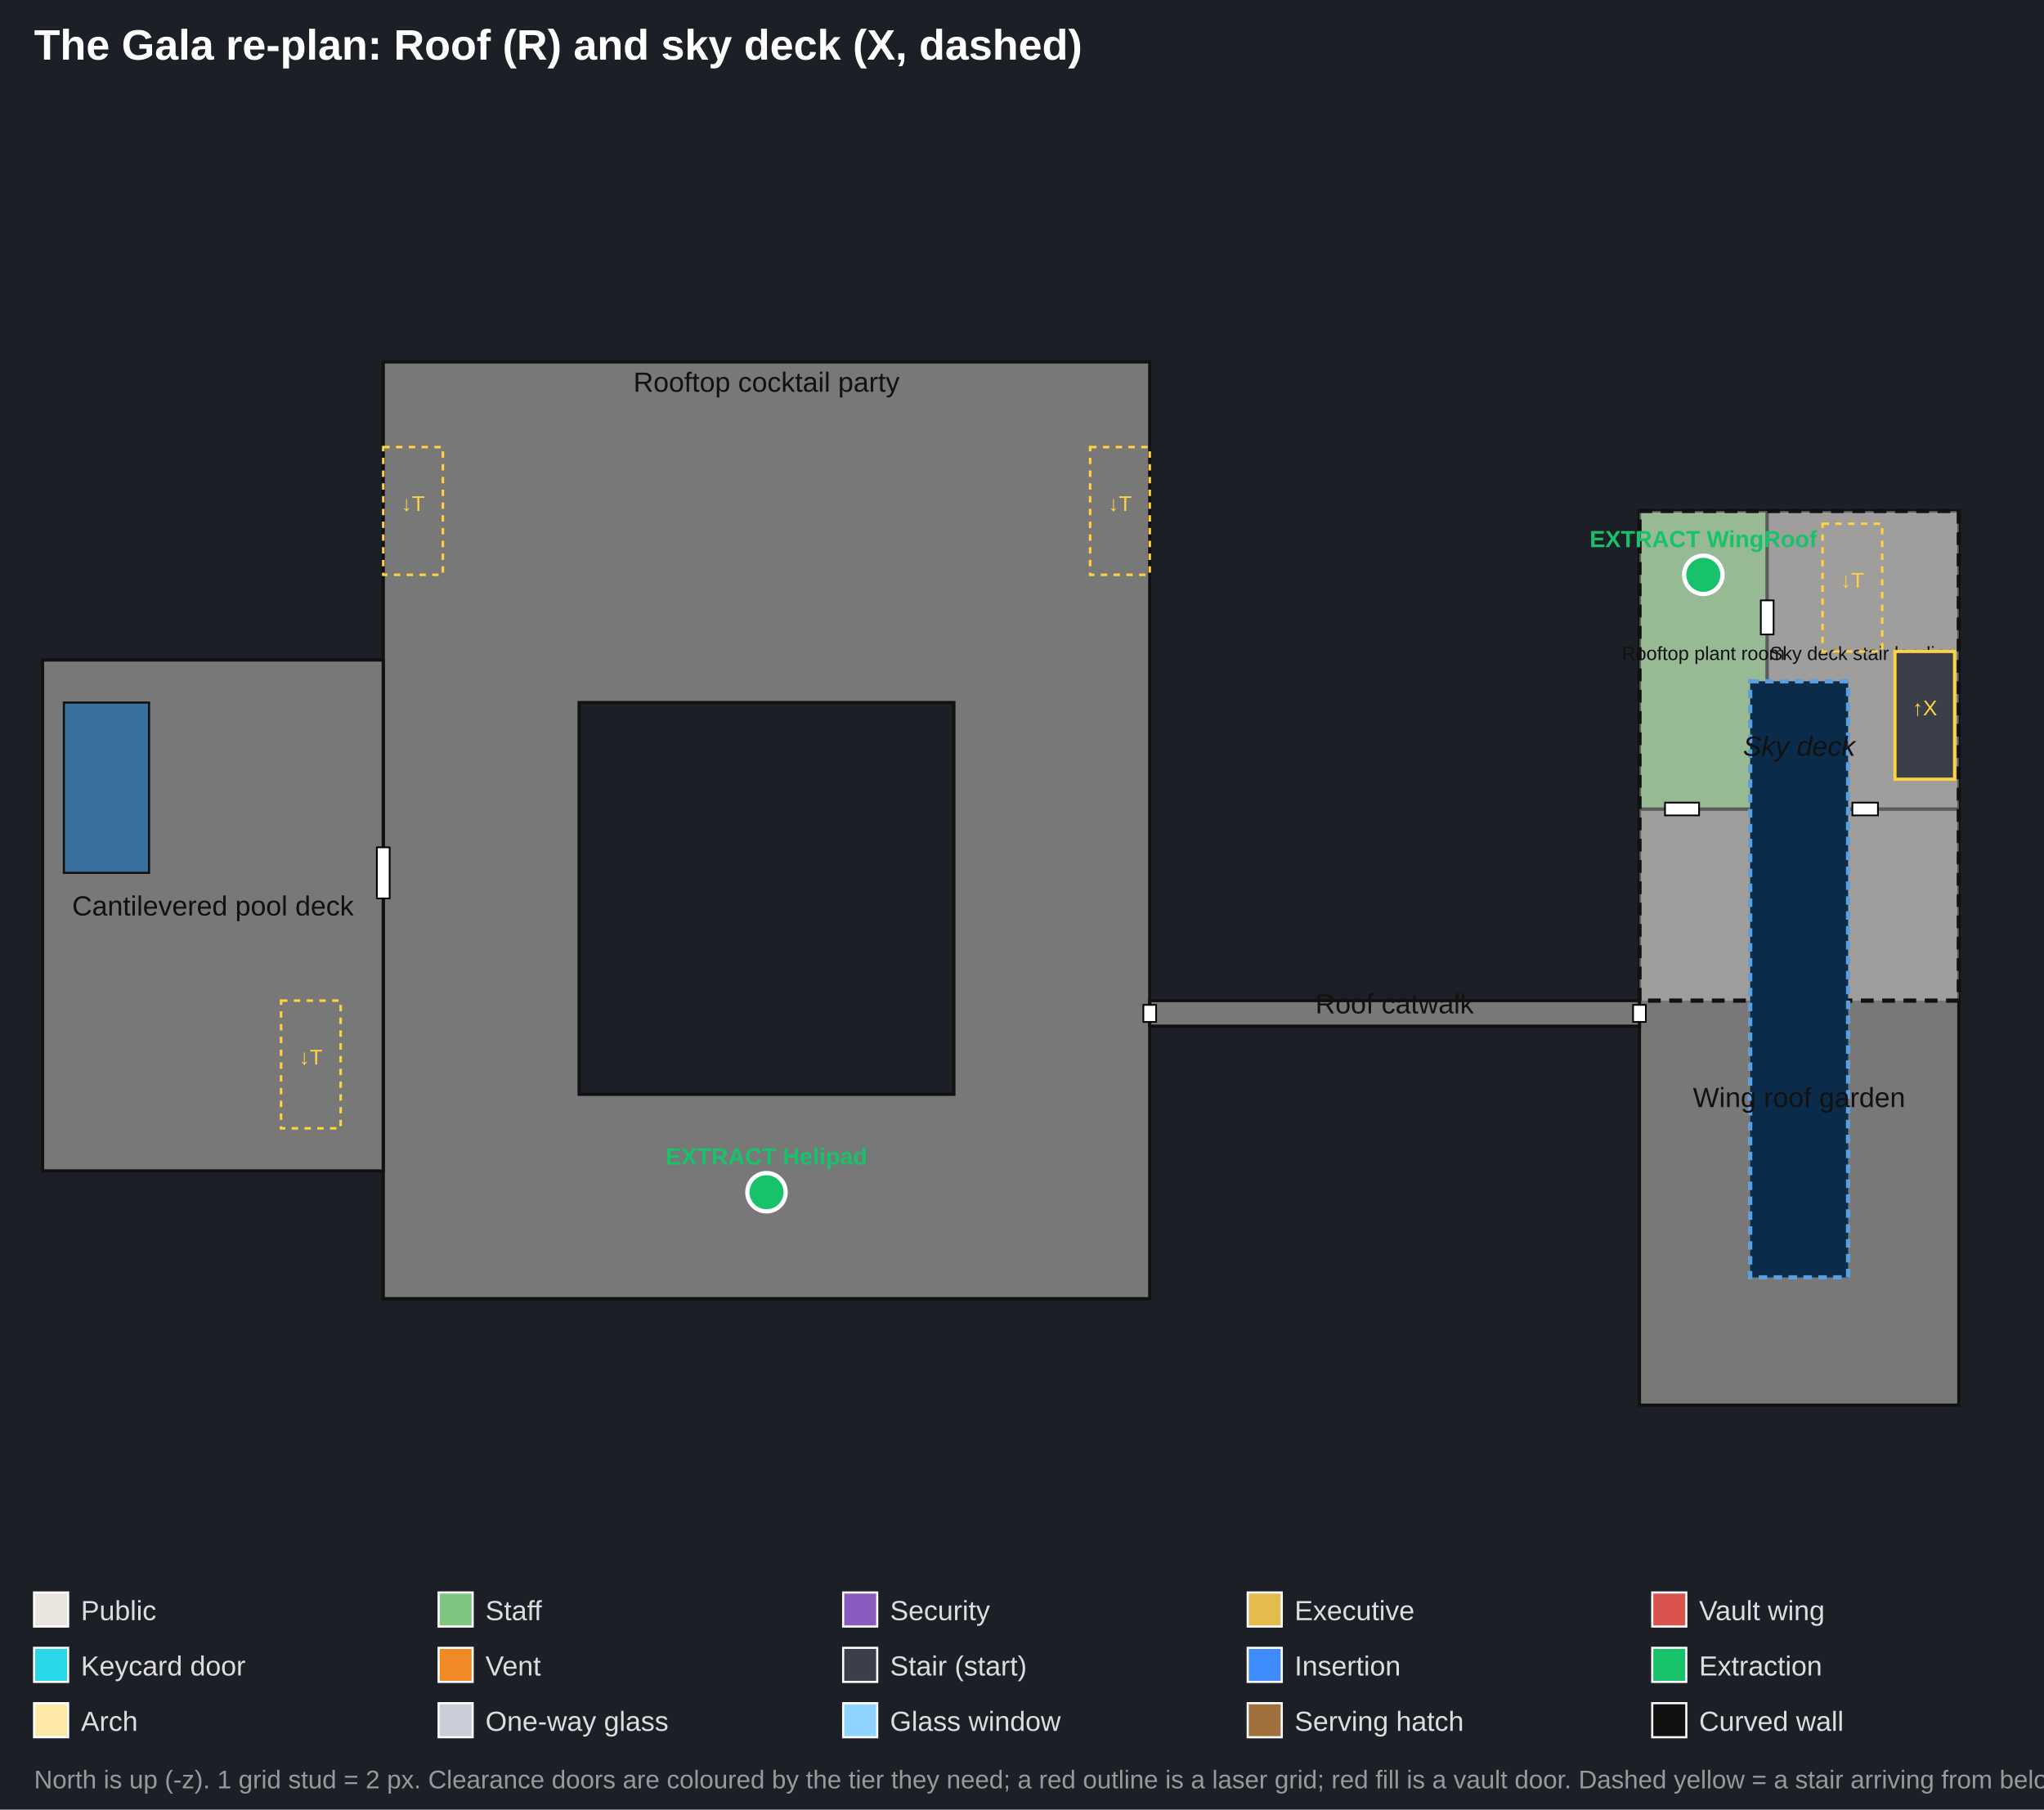
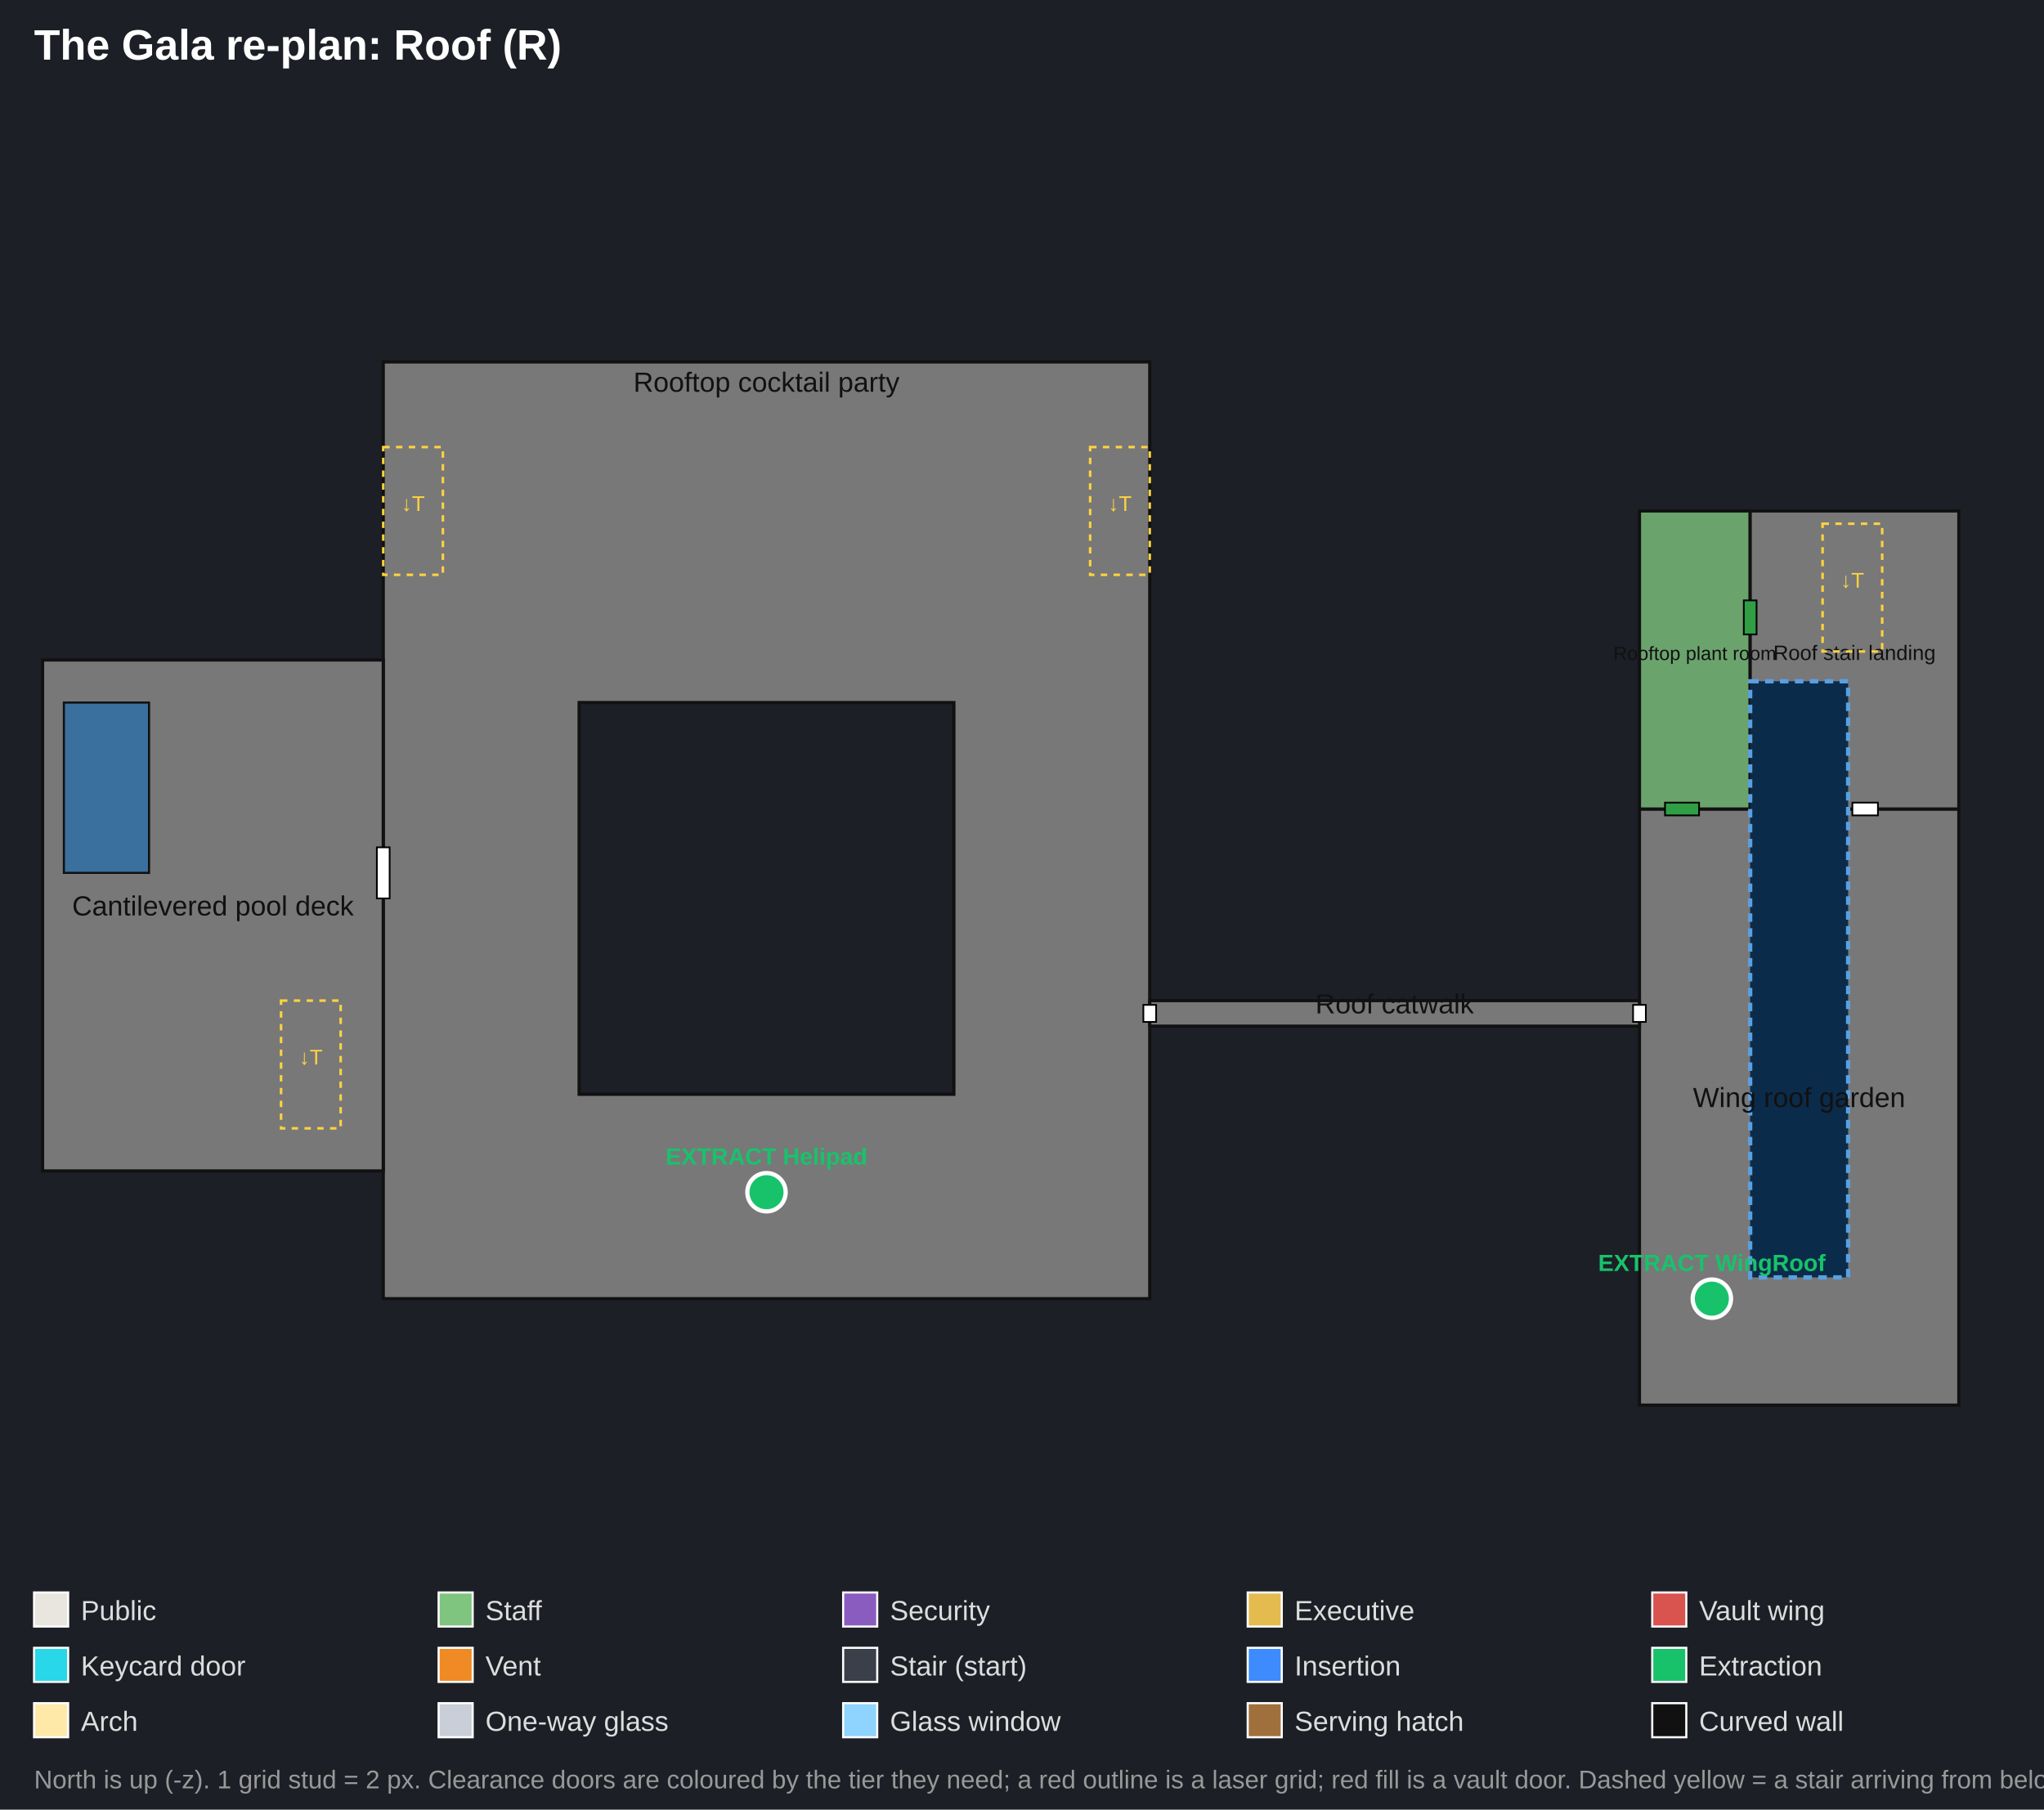
<svg xmlns="http://www.w3.org/2000/svg" width="960" height="850" viewBox="0 0 960 850" font-family="Segoe UI, Arial, sans-serif">
  <rect width="100%" height="100%" fill="#1c1f26" />
-   <text x="16" y="28" fill="#fff" font-size="20" font-weight="700">The Gala re-plan: Roof (R) and sky deck (X, dashed)</text>
+   <text x="16" y="28" fill="#fff" font-size="20" font-weight="700">The Gala re-plan: Roof (R)</text>
  <rect x="180.0" y="170.0" width="360.0" height="440.0" fill="#e9e6df" stroke="#111" fill-opacity="0.45" stroke-width="1.5" />
  <rect x="272.0" y="330.0" width="176.0" height="184.0" fill="#1c1f26" stroke="#111" stroke-width="1.5" />
  <rect x="770.0" y="380.0" width="150.0" height="280.0" fill="#e9e6df" stroke="#111" fill-opacity="0.45" stroke-width="1.5" />
-   <rect x="770.0" y="240.0" width="60.0" height="140.0" fill="#7fc47f" stroke="#111" fill-opacity="0.8" stroke-width="1.5" />
-   <rect x="830.0" y="240.0" width="90.0" height="140.0" fill="#e9e6df" stroke="#111" fill-opacity="0.45" stroke-width="1.5" />
+   <rect x="770.0" y="240.0" width="52.0" height="140.0" fill="#7fc47f" stroke="#111" fill-opacity="0.8" stroke-width="1.5" />
+   <rect x="822.0" y="240.0" width="98.0" height="140.0" fill="#e9e6df" stroke="#111" fill-opacity="0.45" stroke-width="1.5" />
  <rect x="20.0" y="310.0" width="160.0" height="240.0" fill="#e9e6df" stroke="#111" fill-opacity="0.45" stroke-width="1.5" />
  <rect x="540.0" y="470.0" width="230.0" height="12.0" fill="#e9e6df" stroke="#111" fill-opacity="0.45" stroke-width="1.5" />
-   <rect x="770.0" y="240.0" width="150.0" height="230.0" fill="#e9e6df" stroke="#111" fill-opacity="0.35" stroke-width="2" stroke-dasharray="6 4" />
  <rect x="30.0" y="330.0" width="40.0" height="80.0" fill="#2f6fa3" stroke="#111" fill-opacity="0.85" />
  <rect x="822.0" y="320.0" width="46.0" height="280.0" fill="#0b2b4a" stroke="#5aa0e0" stroke-dasharray="4 3" stroke-width="2" />
  <text x="845.0" y="520.0" text-anchor="middle" font-size="13" fill="#111">Wing roof garden</text>
-   <text x="800.0" y="310.0" text-anchor="middle" font-size="9" fill="#111">Rooftop plant room</text>
-   <text x="875.0" y="310.0" text-anchor="middle" font-size="9" fill="#111">Sky deck stair landing</text>
+   <text x="796.0" y="310.0" text-anchor="middle" font-size="9" fill="#111">Rooftop plant room</text>
+   <text x="871.0" y="310.0" text-anchor="middle" font-size="9.8" fill="#111">Roof stair landing</text>
  <text x="360.0" y="184.0" text-anchor="middle" font-size="13" fill="#111">Rooftop cocktail party</text>
  <text x="100.0" y="430.0" text-anchor="middle" font-size="13" fill="#111">Cantilevered pool deck</text>
  <text x="655.0" y="476.0" text-anchor="middle" font-size="13" fill="#111">Roof catwalk</text>
-   <text x="845.0" y="355.0" text-anchor="middle" font-size="13" fill="#111" font-style="italic">Sky deck</text>
-   <rect x="782.0" y="377.0" width="16.0" height="6.0" fill="#ffffff" stroke="#000" stroke-width="0.8" />
+   <rect x="782.0" y="377.0" width="16.0" height="6.0" fill="#2f9e44" stroke="#000" stroke-width="0.8" />
  <rect x="870.0" y="377.0" width="12.0" height="6.0" fill="#ffffff" stroke="#000" stroke-width="0.8" />
-   <rect x="827.0" y="282.0" width="6.0" height="16.0" fill="#ffffff" stroke="#000" stroke-width="0.8" />
+   <rect x="819.0" y="282.0" width="6.0" height="16.0" fill="#2f9e44" stroke="#000" stroke-width="0.8" />
  <rect x="537.0" y="472.0" width="6.0" height="8.0" fill="#ffffff" stroke="#000" stroke-width="0.8" />
  <rect x="767.0" y="472.0" width="6.0" height="8.0" fill="#ffffff" stroke="#000" stroke-width="0.8" />
  <rect x="177.0" y="398.0" width="6.0" height="24.0" fill="#ffffff" stroke="#000" stroke-width="0.8" />
  <rect x="180.0" y="210.0" width="28.0" height="60.0" fill="none" stroke="#ffd23f" stroke-dasharray="3 3" stroke-width="1.2" />
  <text x="194.0" y="240.0" text-anchor="middle" font-size="10" fill="#ffd23f">↓T</text>
  <rect x="512.0" y="210.0" width="28.0" height="60.0" fill="none" stroke="#ffd23f" stroke-dasharray="3 3" stroke-width="1.2" />
  <text x="526.0" y="240.0" text-anchor="middle" font-size="10" fill="#ffd23f">↓T</text>
  <rect x="132.0" y="470.0" width="28.0" height="60.0" fill="none" stroke="#ffd23f" stroke-dasharray="3 3" stroke-width="1.2" />
  <text x="146.0" y="500.0" text-anchor="middle" font-size="10" fill="#ffd23f">↓T</text>
  <rect x="856.0" y="246.0" width="28.0" height="60.0" fill="none" stroke="#ffd23f" stroke-dasharray="3 3" stroke-width="1.2" />
  <text x="870.0" y="276.0" text-anchor="middle" font-size="10" fill="#ffd23f">↓T</text>
-   <rect x="890.0" y="306.0" width="28.0" height="60.0" fill="#3b3f4a" stroke="#ffd23f" stroke-width="1.5" />
-   <text x="904.0" y="336.0" text-anchor="middle" font-size="10" fill="#ffd23f">↑X</text>
  <circle cx="360.0" cy="560.0" r="9" fill="#18c26b" stroke="#fff" stroke-width="2" />
  <text x="360.0" y="547.0" text-anchor="middle" font-size="11" fill="#18c26b" font-weight="700">EXTRACT Helipad</text>
-   <circle cx="800.0" cy="270.0" r="9" fill="#18c26b" stroke="#fff" stroke-width="2" />
-   <text x="800.0" y="257.0" text-anchor="middle" font-size="11" fill="#18c26b" font-weight="700">EXTRACT WingRoof</text>
+   <circle cx="804.0" cy="610.0" r="9" fill="#18c26b" stroke="#fff" stroke-width="2" />
+   <text x="804.0" y="597.0" text-anchor="middle" font-size="11" fill="#18c26b" font-weight="700">EXTRACT WingRoof</text>
  <rect x="16" y="748" width="16" height="16" fill="#e9e6df" stroke="#fff" />
  <text x="38" y="761" fill="#ddd" font-size="13">Public</text>
  <rect x="206" y="748" width="16" height="16" fill="#7fc47f" stroke="#fff" />
  <text x="228" y="761" fill="#ddd" font-size="13">Staff</text>
  <rect x="396" y="748" width="16" height="16" fill="#8a5cc0" stroke="#fff" />
  <text x="418" y="761" fill="#ddd" font-size="13">Security</text>
  <rect x="586" y="748" width="16" height="16" fill="#e3bb4f" stroke="#fff" />
  <text x="608" y="761" fill="#ddd" font-size="13">Executive</text>
  <rect x="776" y="748" width="16" height="16" fill="#d9534f" stroke="#fff" />
  <text x="798" y="761" fill="#ddd" font-size="13">Vault wing</text>
  <rect x="16" y="774" width="16" height="16" fill="#28d7e8" stroke="#fff" />
  <text x="38" y="787" fill="#ddd" font-size="13">Keycard door</text>
  <rect x="206" y="774" width="16" height="16" fill="#f08a24" stroke="#fff" />
  <text x="228" y="787" fill="#ddd" font-size="13">Vent</text>
  <rect x="396" y="774" width="16" height="16" fill="#3b3f4a" stroke="#fff" />
  <text x="418" y="787" fill="#ddd" font-size="13">Stair (start)</text>
  <rect x="586" y="774" width="16" height="16" fill="#3d8bfd" stroke="#fff" />
  <text x="608" y="787" fill="#ddd" font-size="13">Insertion</text>
  <rect x="776" y="774" width="16" height="16" fill="#18c26b" stroke="#fff" />
  <text x="798" y="787" fill="#ddd" font-size="13">Extraction</text>
  <rect x="16" y="800" width="16" height="16" fill="#ffe9a8" stroke="#fff" />
  <text x="38" y="813" fill="#ddd" font-size="13">Arch</text>
  <rect x="206" y="800" width="16" height="16" fill="#c9ced8" stroke="#fff" />
  <text x="228" y="813" fill="#ddd" font-size="13">One-way glass</text>
  <rect x="396" y="800" width="16" height="16" fill="#8fd3ff" stroke="#fff" />
  <text x="418" y="813" fill="#ddd" font-size="13">Glass window</text>
  <rect x="586" y="800" width="16" height="16" fill="#a0703c" stroke="#fff" />
  <text x="608" y="813" fill="#ddd" font-size="13">Serving hatch</text>
  <rect x="776" y="800" width="16" height="16" fill="#111" stroke="#fff" />
  <text x="798" y="813" fill="#ddd" font-size="13">Curved wall</text>
  <text x="16" y="840" fill="#999" font-size="12">North is up (-z). 1 grid stud = 2 px. Clearance doors are coloured by the tier they need; a red outline is a laser grid; red fill is a vault door. Dashed yellow = a stair arriving from below.</text>
</svg>
